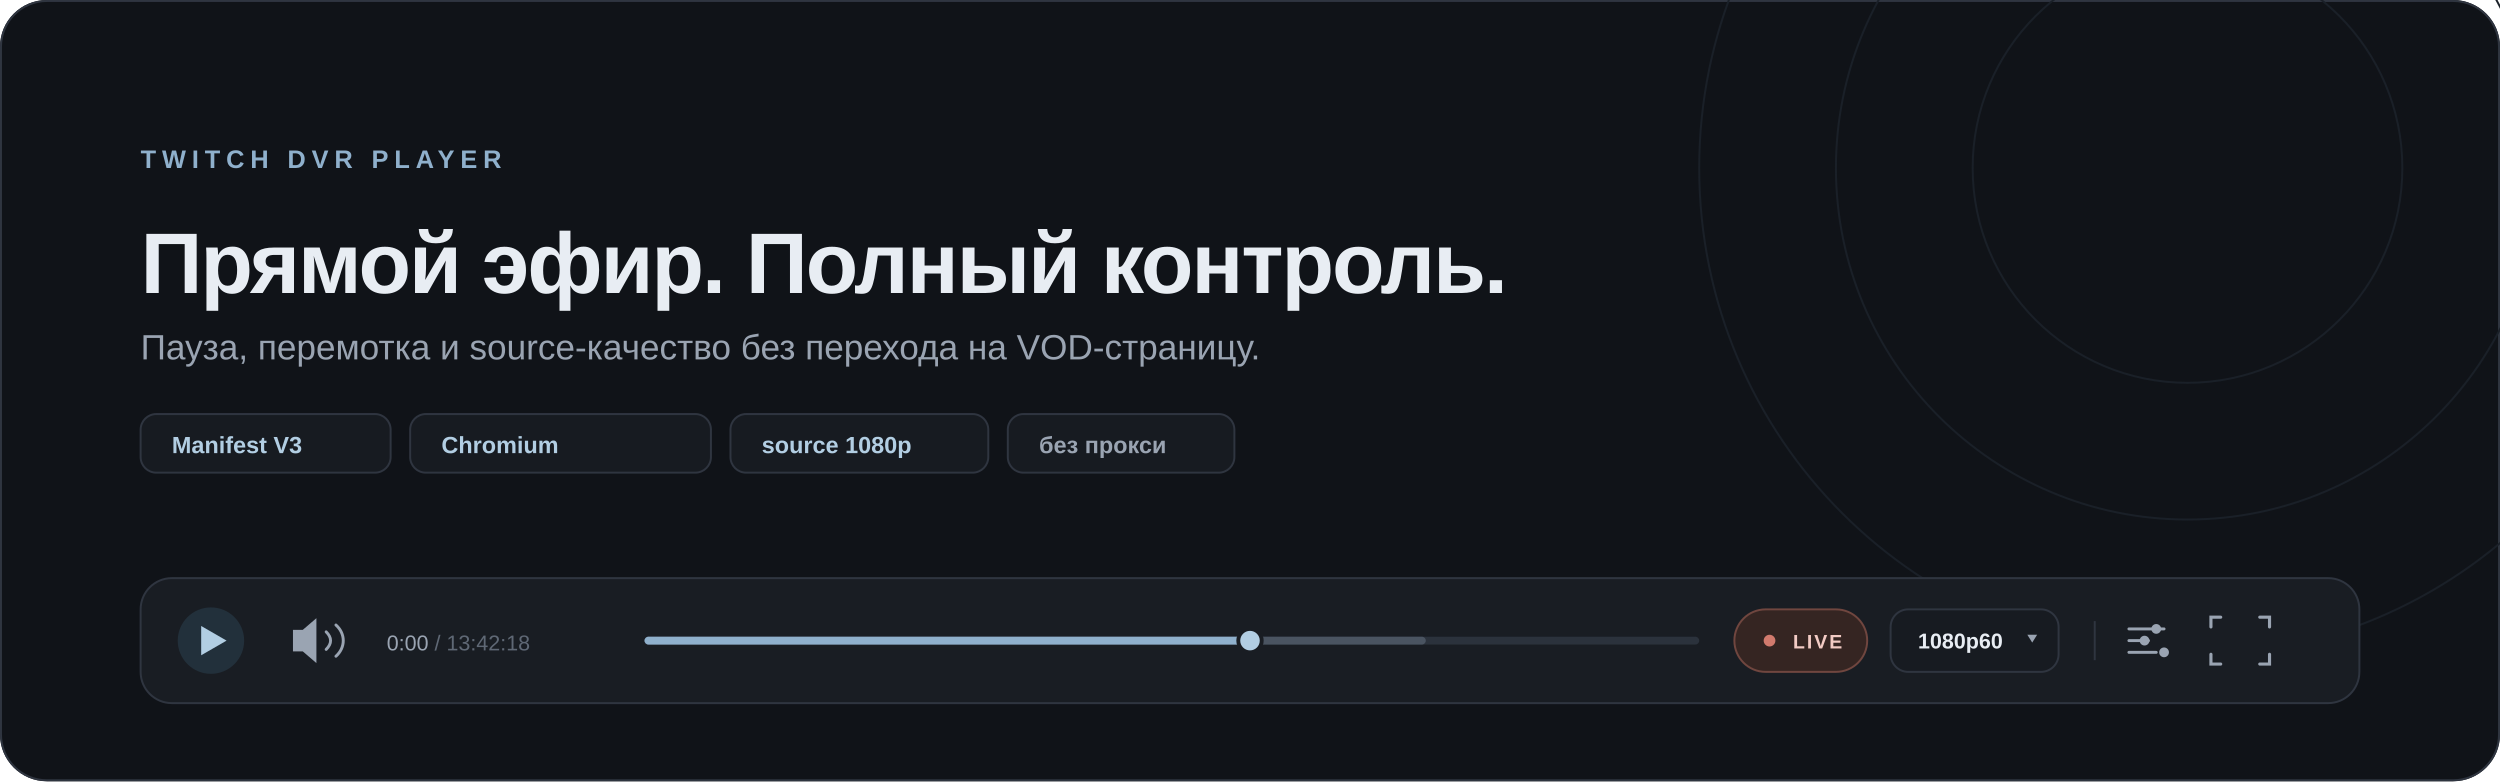
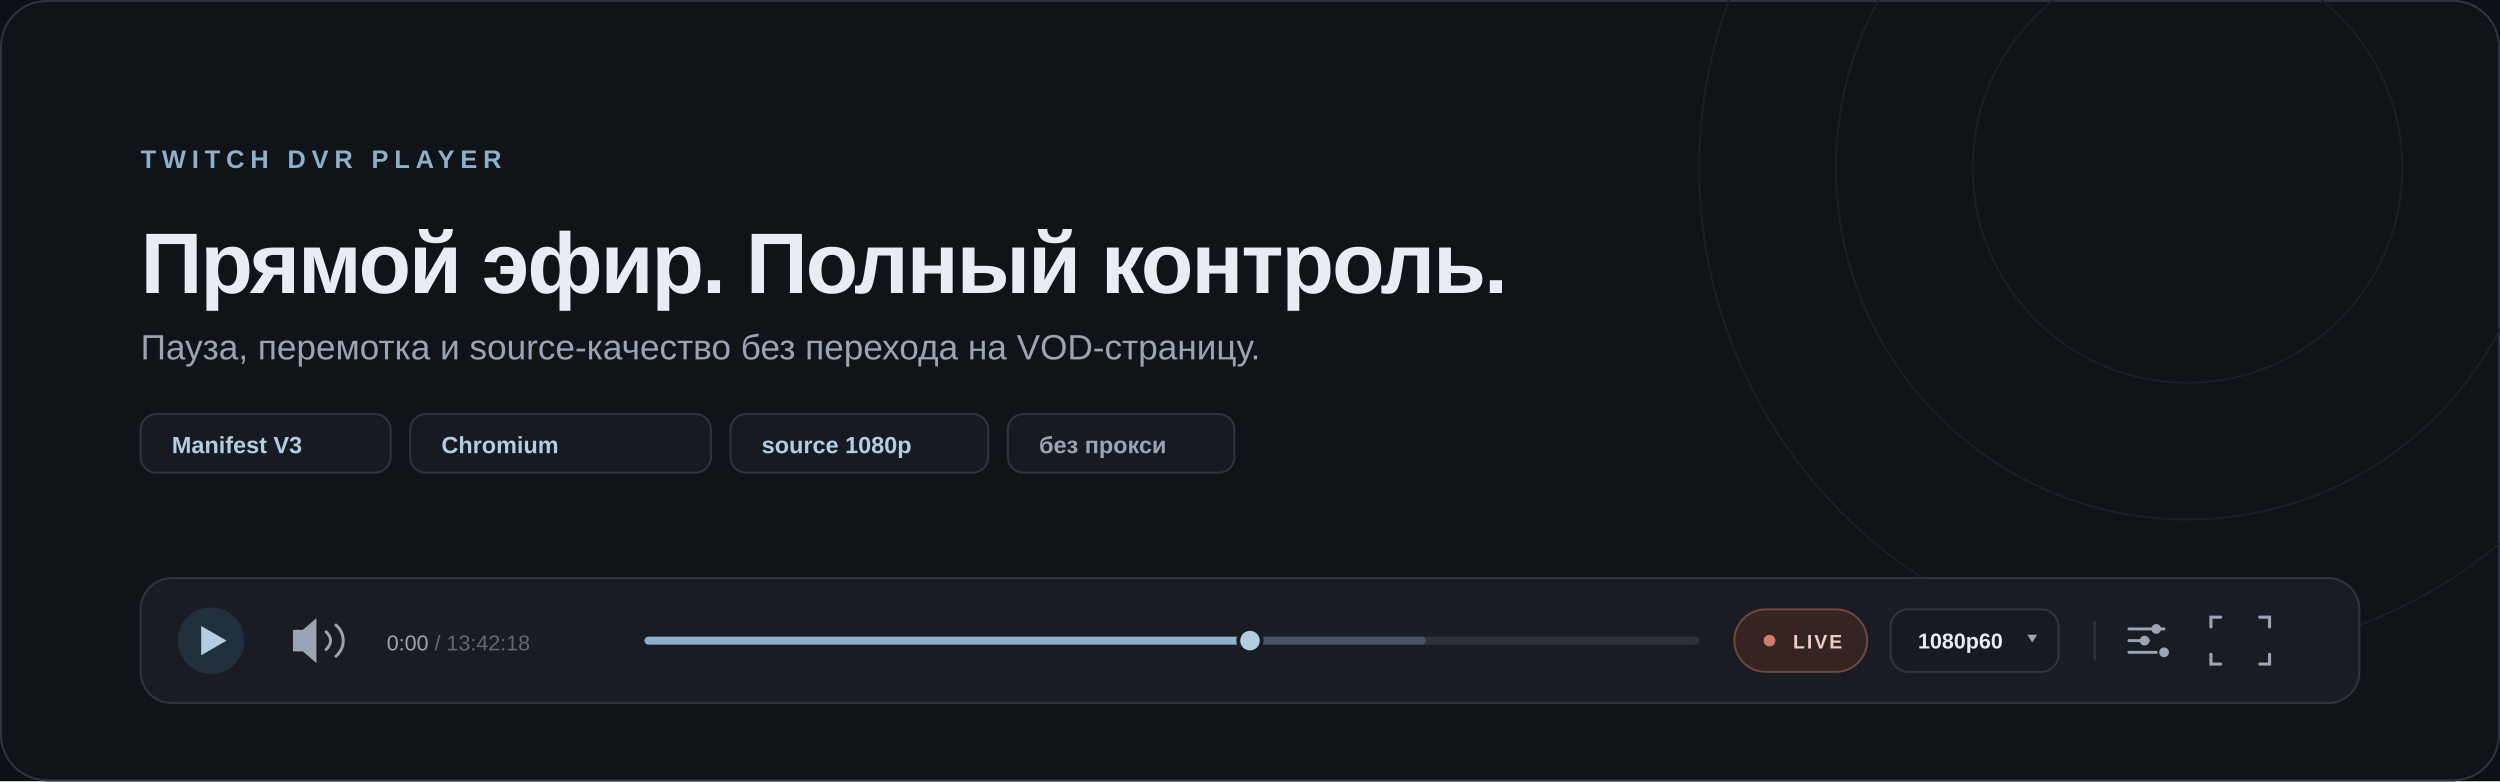
<svg xmlns="http://www.w3.org/2000/svg" width="1280" height="400" viewBox="0 0 1280 400" fill="none">
+   <defs>
+     <clipPath id="cardClip">
+       <rect width="1280" height="400" rx="24" />
+     </clipPath>
+   </defs>
+   <rect width="1280" height="400" fill="#0d1117" />
  <rect width="1280" height="400" rx="24" fill="#101318" />
  <rect x="0.5" y="0.5" width="1279" height="399" rx="23.5" stroke="#2f3540" />
-   <circle cx="1120" cy="86" r="250" stroke="#1a2028" />
-   <circle cx="1120" cy="86" r="180" stroke="#1a2028" />
-   <circle cx="1120" cy="86" r="110" stroke="#1a2028" />
+   <g clip-path="url(#cardClip)">
+     <circle cx="1120" cy="86" r="250" stroke="#1a2028" />
+     <circle cx="1120" cy="86" r="180" stroke="#1a2028" />
+     <circle cx="1120" cy="86" r="110" stroke="#1a2028" />
+   </g>
  <text x="72" y="86" fill="#8fb0cc" font-family="Segoe UI, Arial, sans-serif" font-size="13" font-weight="700" letter-spacing="3">TWITCH DVR PLAYER</text>
  <text x="72" y="150" fill="#e8edf3" font-family="Segoe UI, Arial, sans-serif" font-size="44" font-weight="700" letter-spacing="-1">Прямой эфир. Полный контроль.</text>
  <text x="72" y="184" fill="#9aa4b2" font-family="Segoe UI, Arial, sans-serif" font-size="18">Пауза, перемотка и source-качество без перехода на VOD-страницу.</text>
  <g font-family="Segoe UI, Arial, sans-serif" font-size="12" font-weight="600">
    <rect x="72" y="212" width="128" height="30" rx="8" fill="#171b21" stroke="#2f3540" />
    <text x="88" y="232" fill="#b2cee3">Manifest V3</text>
    <rect x="210" y="212" width="154" height="30" rx="8" fill="#171b21" stroke="#2f3540" />
    <text x="226" y="232" fill="#b2cee3">Chromium</text>
    <rect x="374" y="212" width="132" height="30" rx="8" fill="#171b21" stroke="#2f3540" />
    <text x="390" y="232" fill="#b2cee3">source 1080p</text>
    <rect x="516" y="212" width="116" height="30" rx="8" fill="#171b21" stroke="#2f3540" />
    <text x="532" y="232" fill="#9aa4b2">без прокси</text>
  </g>
  <g>
    <rect x="72" y="296" width="1136" height="64" rx="16" fill="#191d23" stroke="#2f3540" />
    <circle cx="108" cy="328" r="17" fill="#22303b" />
    <path d="M103 320.5V335.5L116 328L103 320.5Z" fill="#b2cee3" />
    <path d="M150 322.5V333.5H155L162 339.5V316.5L155 322.5H150Z" fill="#9aa4b2" />
    <path d="M167 323.5C170 326.5 170 329.5 167 332.5" stroke="#9aa4b2" stroke-width="1.5" stroke-linecap="round" />
    <path d="M172 320C177 324.5 177 331.5 172 336" stroke="#9aa4b2" stroke-width="1.5" stroke-linecap="round" />
    <text x="198" y="333" fill="#9aa4b2" font-family="Segoe UI, Arial, sans-serif" font-size="11">0:00 <tspan fill="#5f6875">/ 13:42:18</tspan>
    </text>
    <rect x="330" y="326" width="540" height="4" rx="2" fill="#2b323c" />
    <rect x="330" y="326" width="400" height="4" rx="2" fill="#4a5461" />
    <rect x="330" y="326" width="310" height="4" rx="2" fill="#8fb0cc" />
    <circle cx="640" cy="328" r="6" fill="#b2cee3" stroke="#191d23" stroke-width="2" />
    <rect x="888" y="312" width="68" height="32" rx="16" fill="#352522" stroke="#70463f" />
    <circle cx="906" cy="328" r="3" fill="#d17a6d" />
    <text x="918" y="332" fill="#f2cbc4" font-family="Segoe UI, Arial, sans-serif" font-size="10" font-weight="700" letter-spacing="1">LIVE</text>
    <rect x="968" y="312" width="86" height="32" rx="9" fill="#171b21" stroke="#2f3540" />
    <text x="982" y="332" fill="#e8edf3" font-family="Segoe UI, Arial, sans-serif" font-size="11" font-weight="600">1080p60</text>
    <path d="M1038 325L1043 325L1040.5 329Z" fill="#9aa4b2" />
    <rect x="1072" y="318" width="1" height="20" fill="#2f3540" />
    <g stroke="#9aa4b2" stroke-width="1.5" stroke-linecap="round">
      <path d="M1090 322H1108M1090 328H1100M1090 334H1104" />
      <circle cx="1104" cy="322" r="2.5" fill="#9aa4b2" stroke="none" />
      <circle cx="1098" cy="328" r="2.5" fill="#9aa4b2" stroke="none" />
      <circle cx="1108" cy="334" r="2.5" fill="#9aa4b2" stroke="none" />
    </g>
    <g stroke="#9aa4b2" stroke-width="1.6" stroke-linecap="round">
      <path d="M1132 321V316H1137M1162 321V316H1157M1132 335V340H1137M1162 335V340H1157" />
    </g>
  </g>
</svg>
